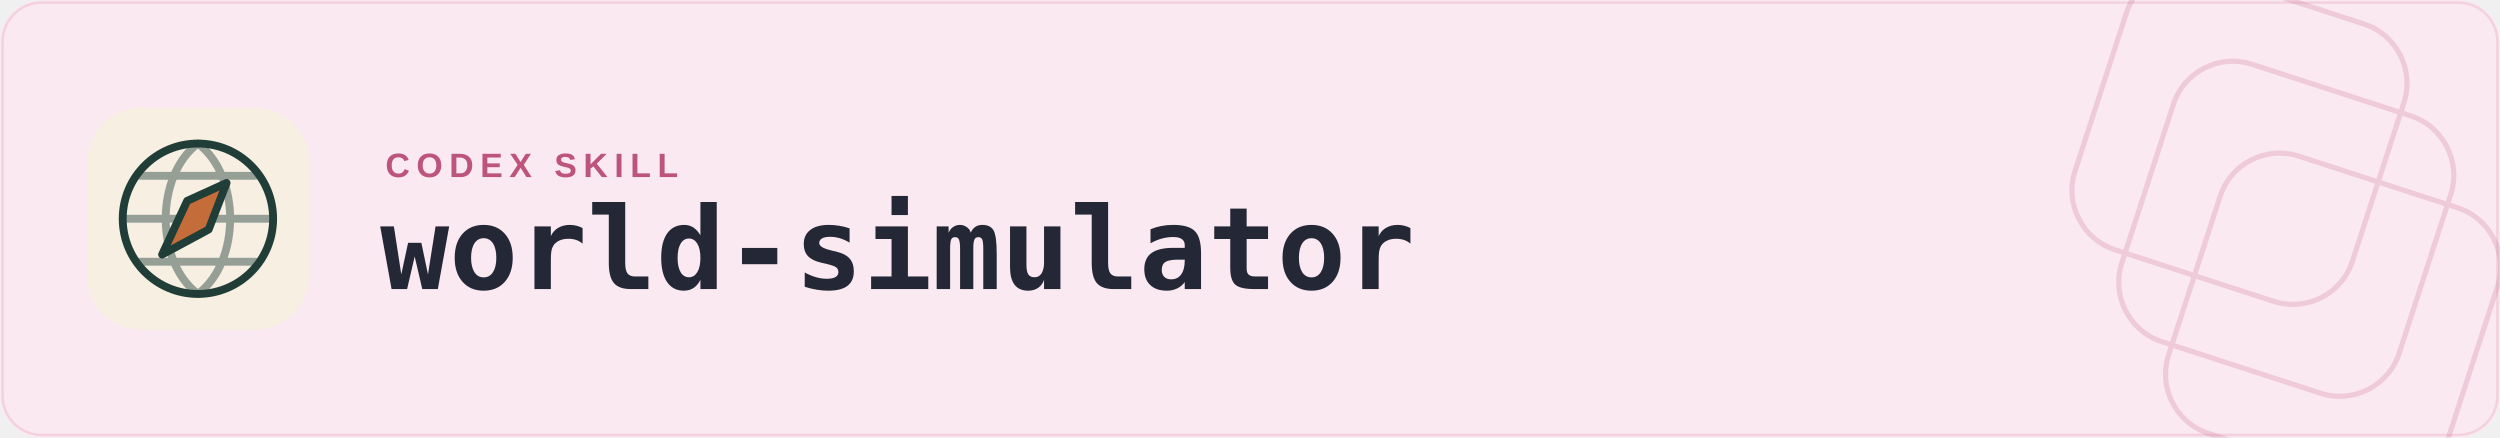
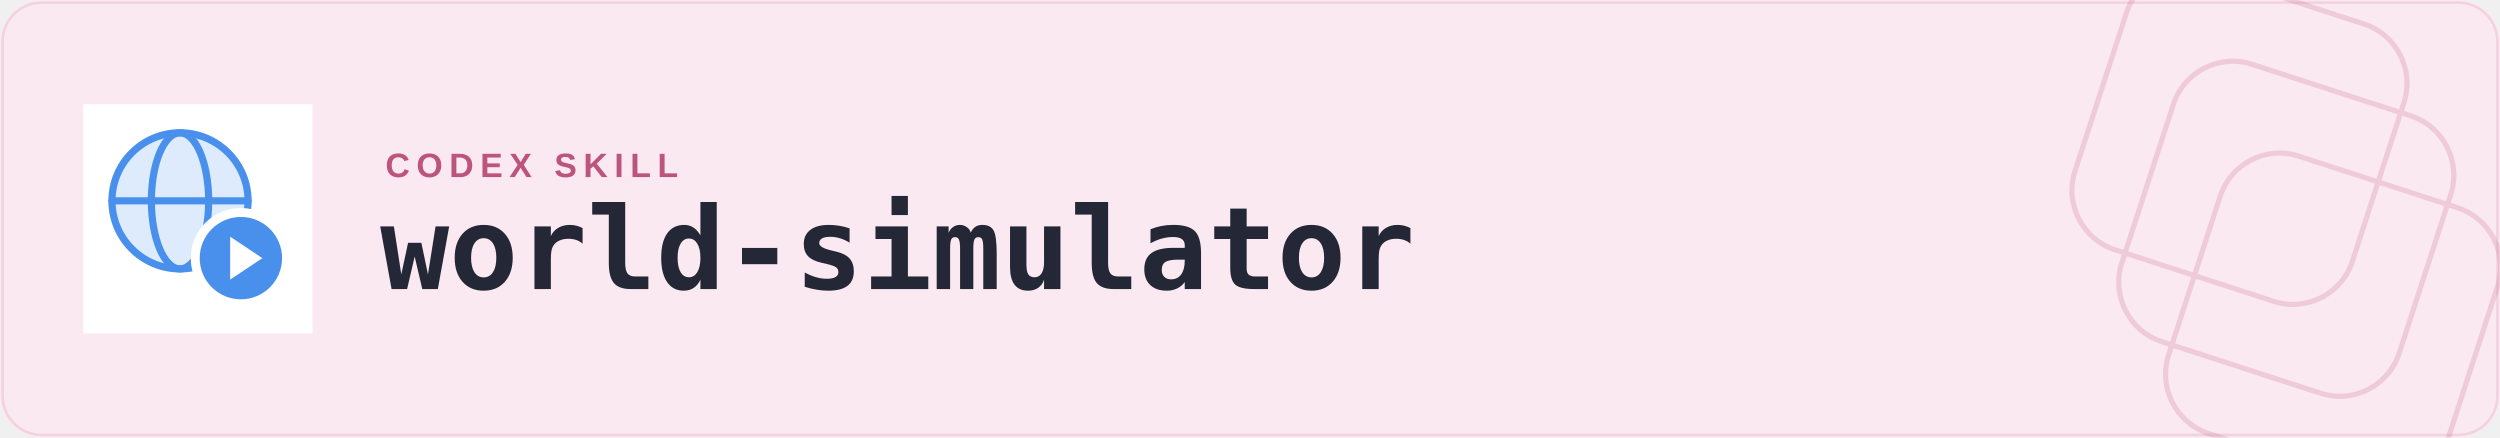
<svg xmlns="http://www.w3.org/2000/svg" width="960" height="168" viewBox="0 0 960 168" role="img" aria-labelledby="label">
  <defs>
    <clipPath id="bounds">
      <rect width="960" height="168" rx="16" />
    </clipPath>
  </defs>
  <g clip-path="url(#bounds)">
    <rect width="960" height="168" fill="#FBE9F1" />
    <rect x="1" y="1" width="958" height="166" rx="15" fill="none" stroke="#BC547D" stroke-opacity=".15" />
    <g fill="none" stroke="#BC547D" stroke-width="2" opacity=".2" transform="translate(824 -18) rotate(18)">
      <rect width="112" height="112" rx="24" />
      <rect x="28" y="28" width="112" height="112" rx="24" />
      <rect x="56" y="56" width="112" height="112" rx="24" />
    </g>
    <svg width="88" height="88" viewBox="0 0 64 64" role="img" aria-labelledby="title" x="32" y="40">
-       <rect x="1" y="1" width="62" height="62" rx="15" fill="#F6EFE2" />
-       <g fill="none" stroke="#203D37" stroke-width="2.2" stroke-linecap="round" stroke-linejoin="round">
-         <circle cx="32" cy="32" r="21" />
-         <path d="M11 32h42M32 11c-12 9-12 33 0 42 12-9 12-33 0-42ZM16 20h32M16 44h32" opacity=".45" />
-         <path d="m40 22-5 13-13 7 7-15z" fill="#C56D3A" />
+       <rect width="64" height="64" fill="#FFFFFF" />
+       <circle cx="27" cy="27" r="20" fill="#DDEBFD" />
+       <g fill="none" stroke="#498FEC" stroke-width="2" stroke-linecap="round">
+         <circle cx="27" cy="27" r="19" />
+         <ellipse cx="27" cy="27" rx="8" ry="19" />
+         <path d="M8 27h38" />
      </g>
+       <circle cx="44" cy="43" r="14" fill="#FFFFFF" />
+       <circle cx="44" cy="43" r="11.5" fill="#498FEC" />
+       <path d="m41 37 9 6-9 6Z" fill="#FFFFFF" />
    </svg>
    <text x="148" y="68" fill="#BC547D" font-family="Arial, sans-serif" font-size="13" font-weight="700" letter-spacing="2.5">CODEX SKILL</text>
    <text x="146" y="111" fill="#242735" font-family="ui-monospace, SFMono-Regular, Consolas, monospace" font-size="44" font-weight="700">world-simulator</text>
  </g>
</svg>
